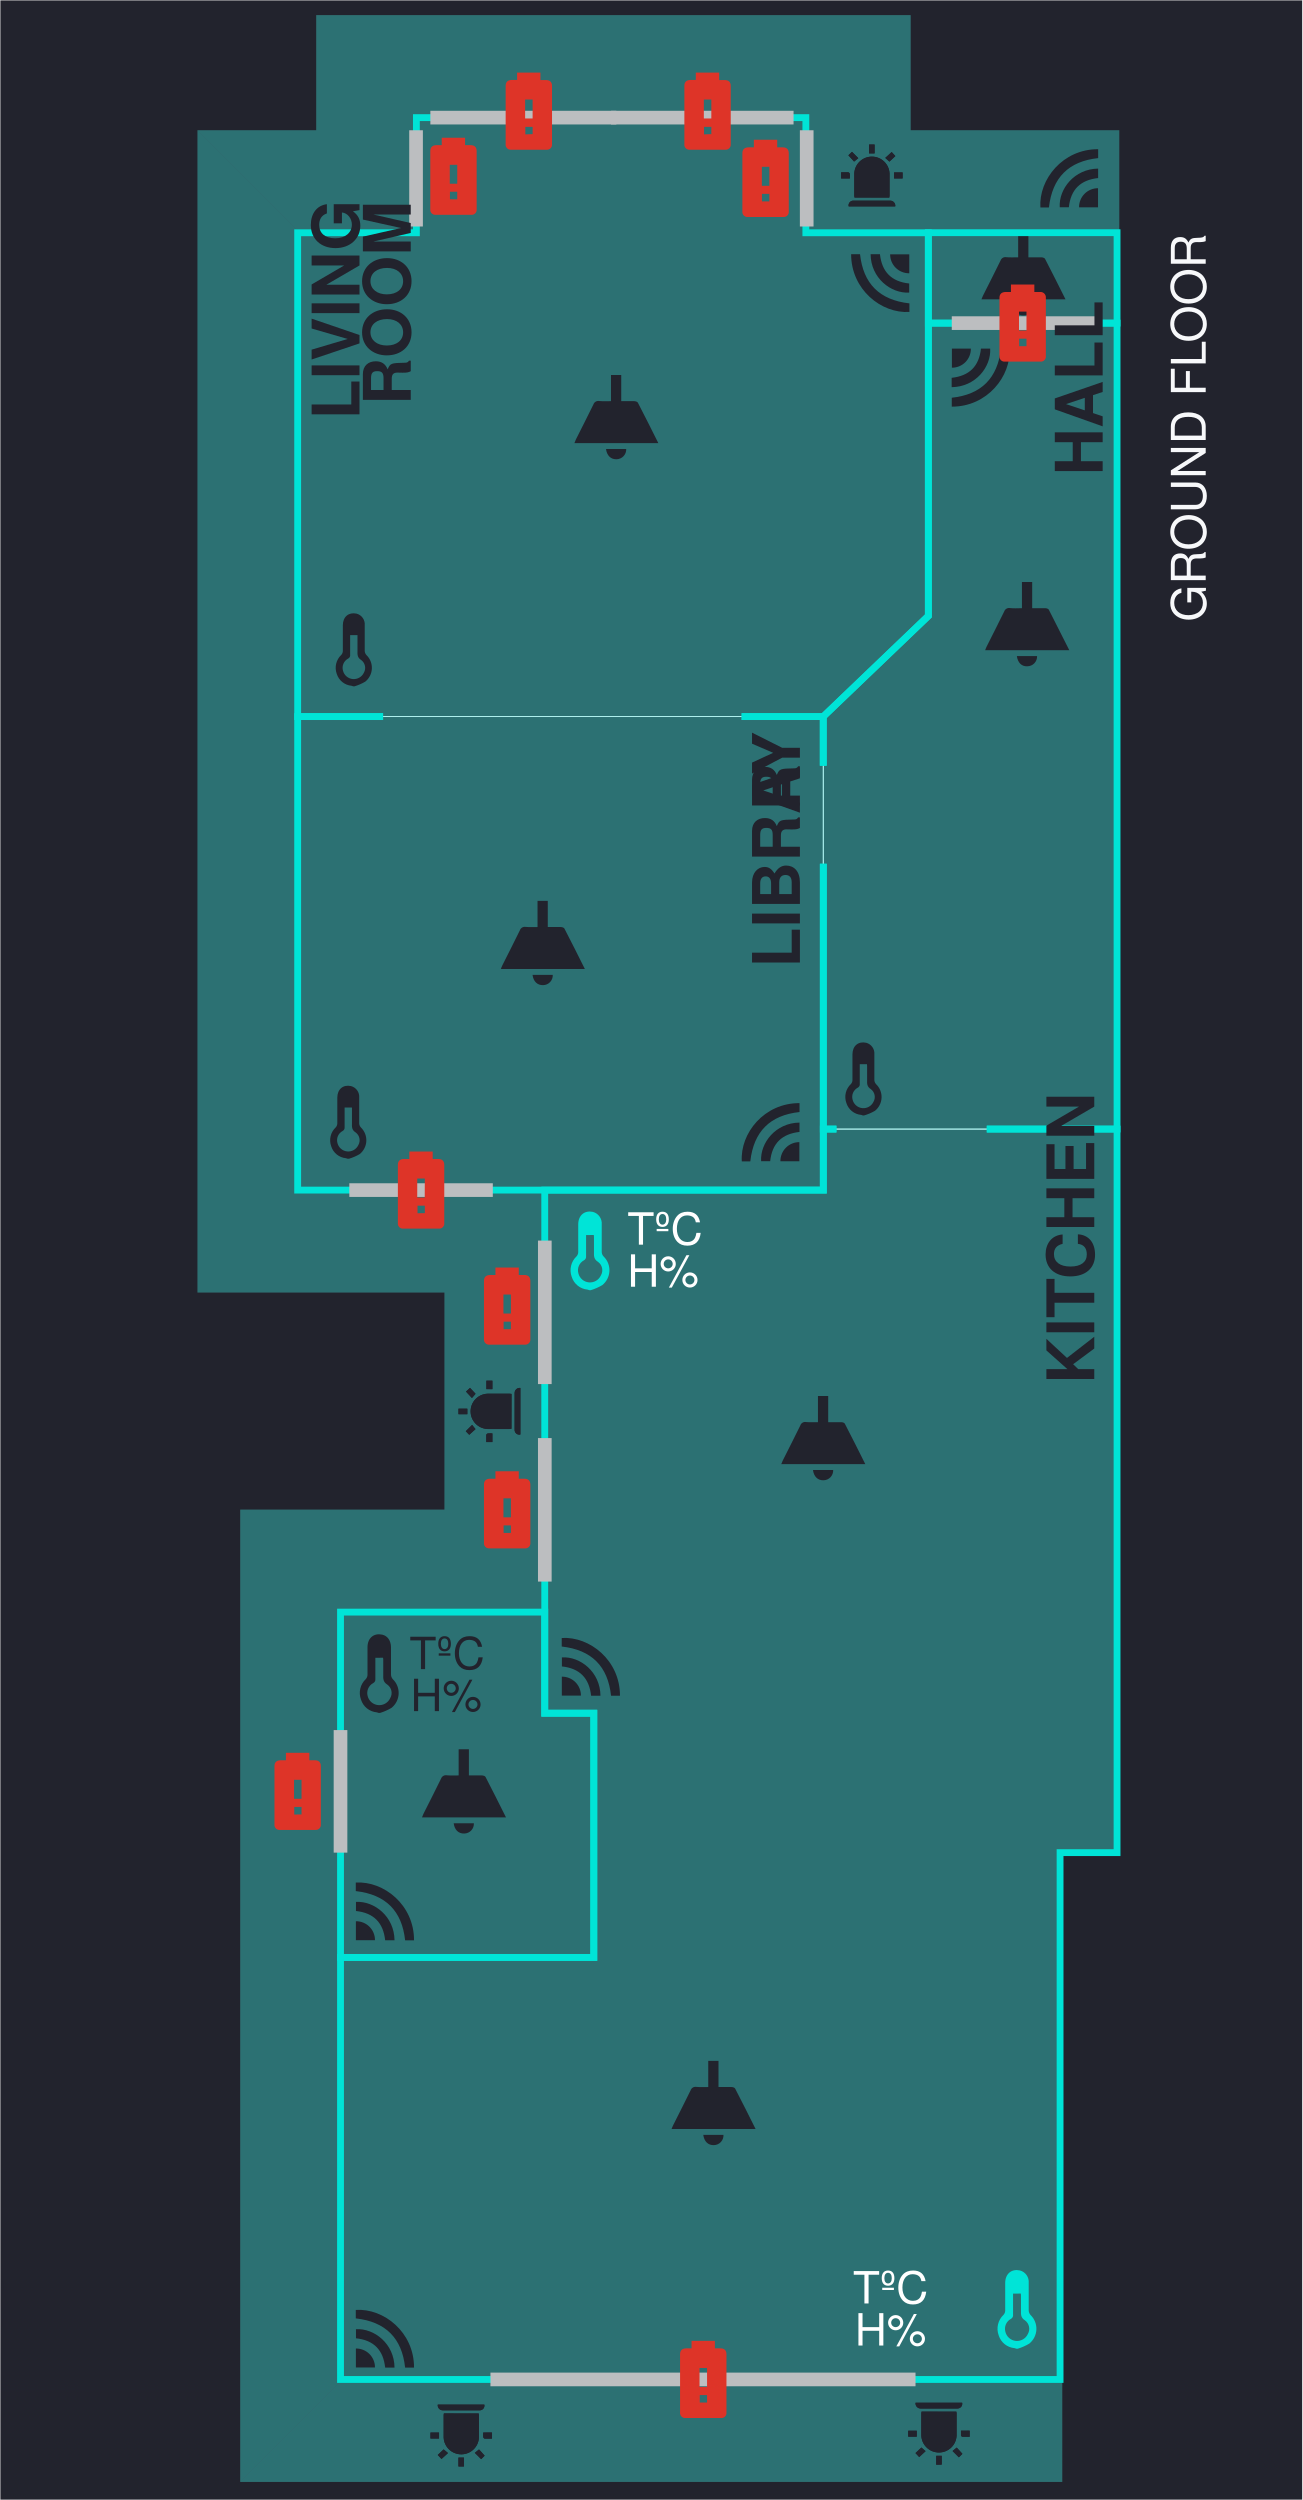
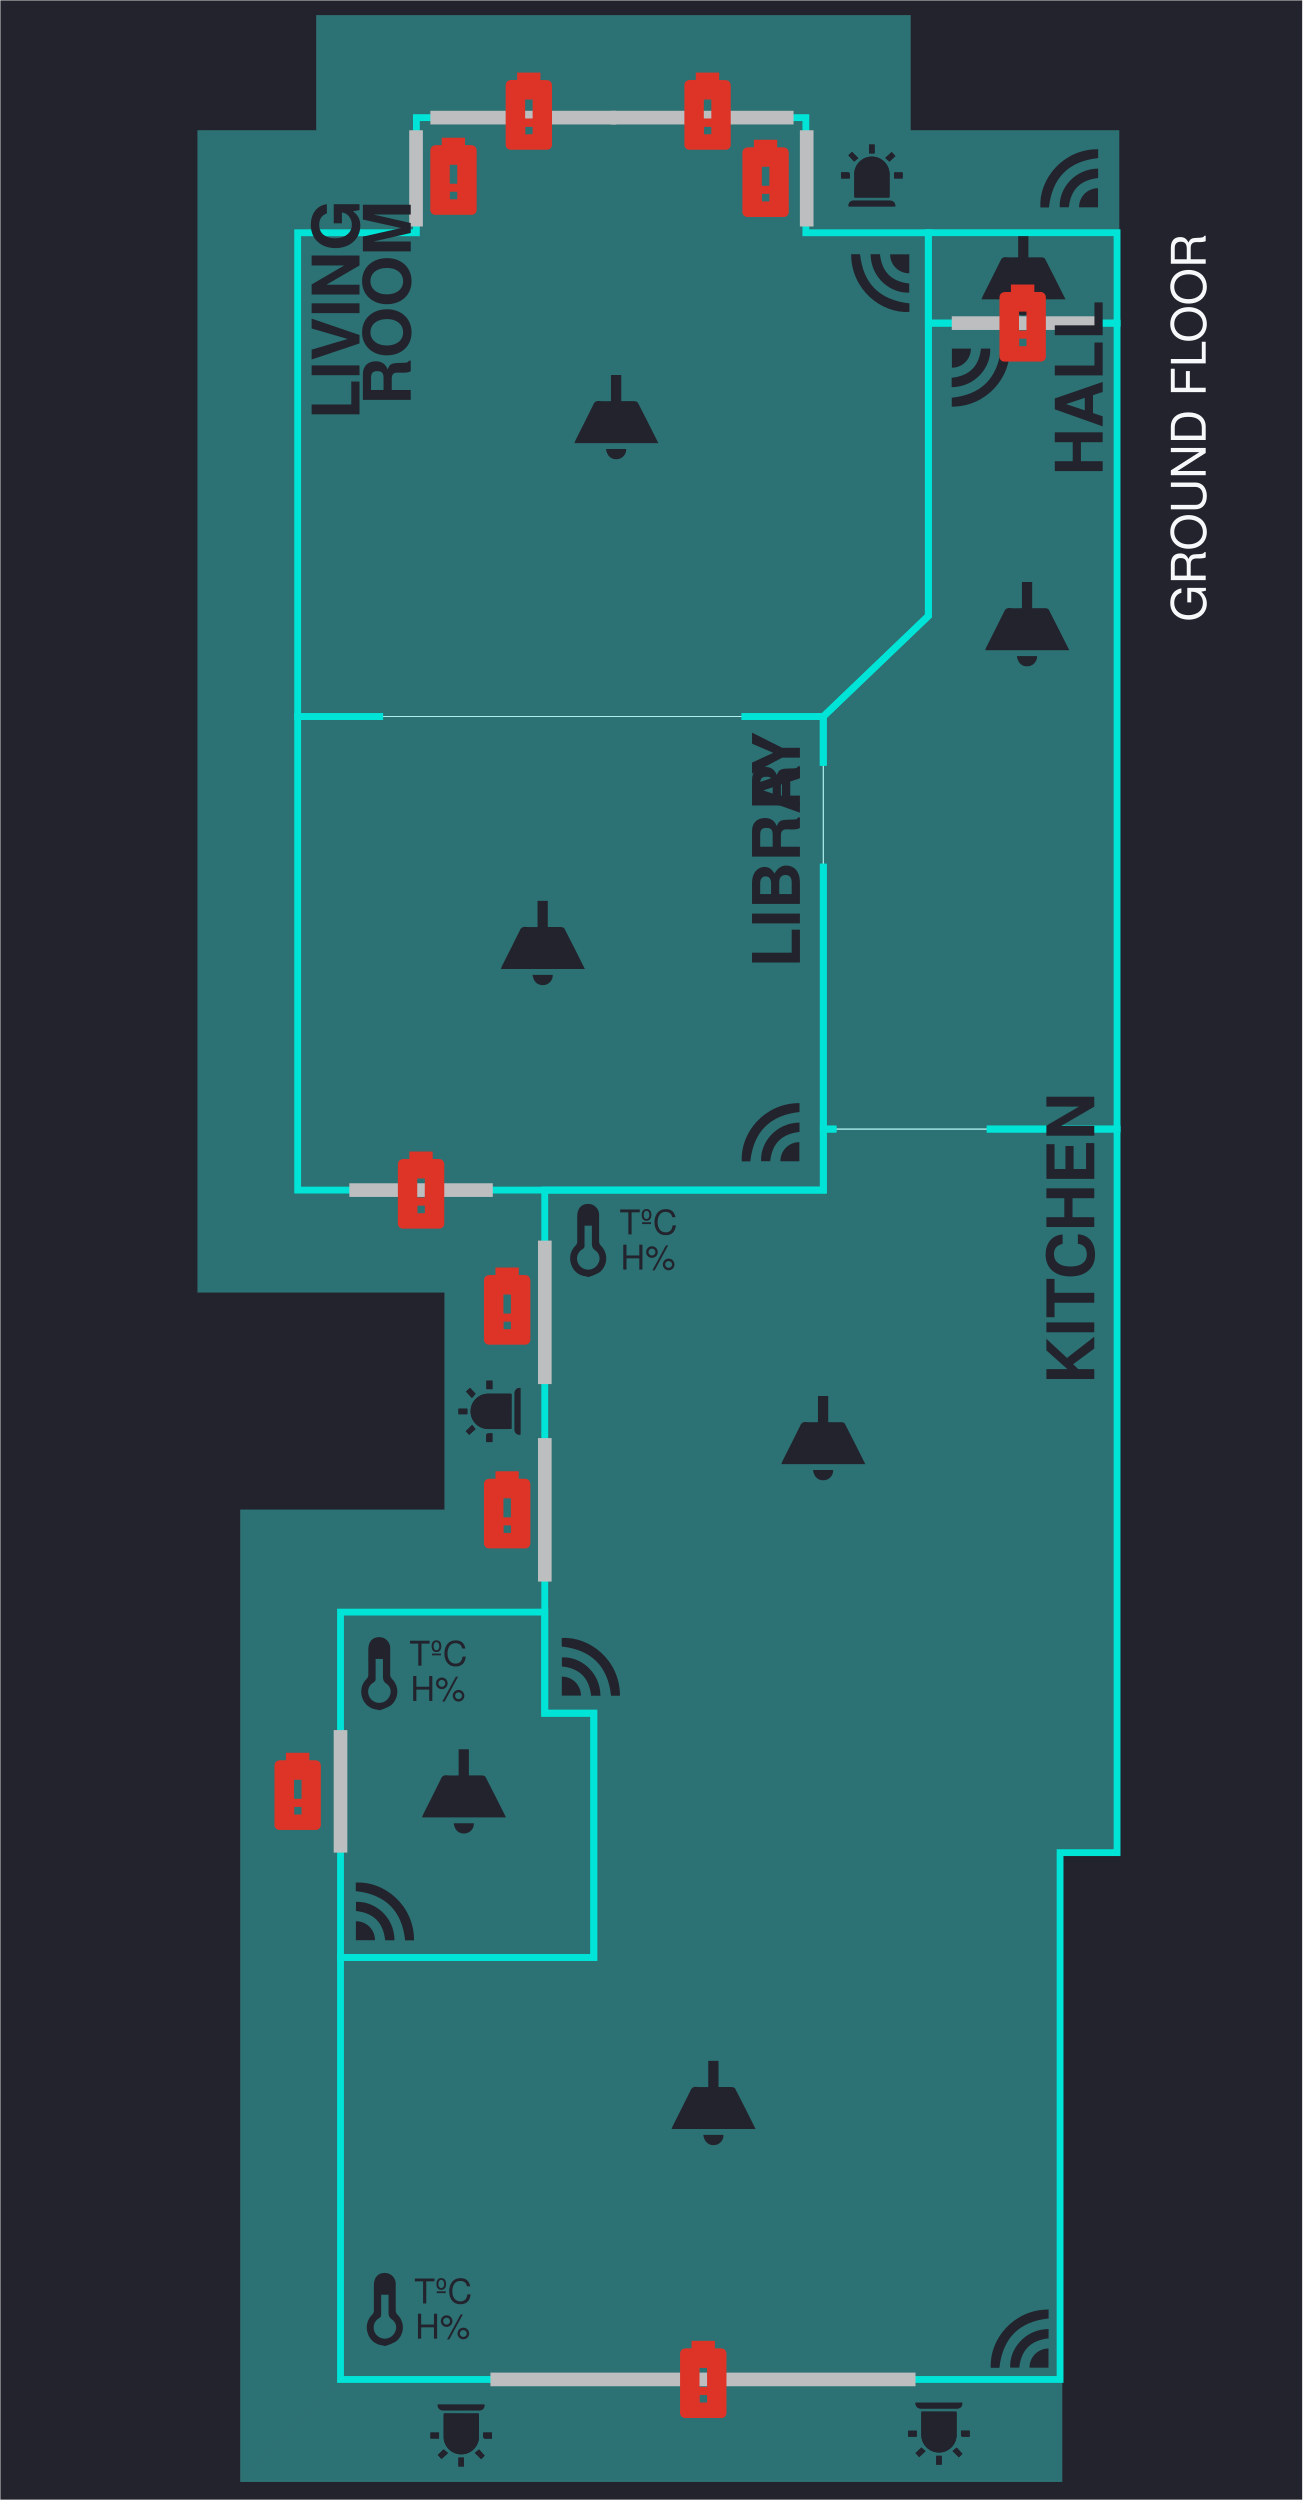
<svg xmlns="http://www.w3.org/2000/svg" viewBox="0 0 381.25 731.77">
  <defs>
-     <style>.cls-1,.cls-11,.cls-8{fill:#22232d;}.cls-10,.cls-2,.cls-3,.cls-9{fill:none;stroke-miterlimit:10;}.cls-2{stroke:#22232d;opacity:0.06;}.cls-2,.cls-3{stroke-width:0.25px;}.cls-3{stroke:#f7f8fa;}.cls-13,.cls-4{fill:#f7f8fa;}.cls-4{opacity:0.14;}.cls-5,.cls-6{fill:#00e4d7;}.cls-5{opacity:0.3;}.cls-7,.cls-8{font-size:13px;}.cls-7{fill:#fff;}.cls-13,.cls-7,.cls-8{font-family:Helvetica;}.cls-9{stroke:#00e4d7;stroke-width:2px;}.cls-10{stroke:#bcbec0;stroke-width:4px;}.cls-11{font-size:19.24px;font-family:HelveticaNeue-CondensedBold, Helvetica Neue;font-weight:700;}.cls-12{letter-spacing:-0.02em;}.cls-13{font-size:14px;}.cls-14{fill:#de3428;}</style>
+     <style>.cls-1,.cls-6,.cls-9{fill:#22232d;}.cls-2,.cls-3,.cls-7,.cls-8{fill:none;stroke-miterlimit:10;}.cls-2{stroke:#22232d;opacity:0.06;}.cls-2,.cls-3{stroke-width:0.25px;}.cls-3{stroke:#f7f8fa;}.cls-11,.cls-4{fill:#f7f8fa;}.cls-4{opacity:0.14;}.cls-5{fill:#00e4d7;opacity:0.3;}.cls-6{font-size:10px;}.cls-11,.cls-6{font-family:Helvetica;}.cls-7{stroke:#00e4d7;stroke-width:2px;}.cls-8{stroke:#bcbec0;stroke-width:4px;}.cls-9{font-size:19.24px;font-family:HelveticaNeue-CondensedBold, Helvetica Neue;font-weight:700;}.cls-10{letter-spacing:-0.02em;}.cls-11{font-size:14px;}.cls-12{fill:#de3428;}</style>
  </defs>
  <g id="Background">
    <rect class="cls-1" x="0.13" y="0.13" width="381" height="731.52" />
    <rect class="cls-2" x="0.13" y="0.13" width="381" height="731.52" />
  </g>
  <g id="house-outline">
    <path id="house_border" class="cls-3" d="M99.54,696.36V471.75h59.78V348.22H87V68h34.75V34.3h114V68h91.06V542.15H310.16V696.36Z" transform="translate(0.13 0.13)" />
    <path id="house_fill" class="cls-4" d="M99.54,696.36V471.75h59.78V348.22H87V68h34.75V34.3h114V68h91.06V542.15H310.16V696.36Z" transform="translate(0.13 0.13)" />
    <polygon id="outdoor_border" class="cls-4" points="266.56 38.12 266.56 4.42 92.56 4.42 92.56 38.12 57.8 38.12 57.8 378.34 130.09 378.34 130.09 441.88 70.31 441.88 70.31 726.48 310.93 726.48 310.93 696.48 100.31 696.48 100.31 471.88 160.09 471.88 160.09 348.34 87.8 348.34 87.8 68.12 122.56 68.12 122.56 34.42 236.56 34.42 236.56 68.12 327.62 68.12 327.62 68.12 327.62 38.12 266.56 38.12" />
    <path id="library_border" class="cls-3" d="M87,209.62H240.86v138.6H87Z" transform="translate(0.13 0.13)" />
    <path id="hallway_border" class="cls-3" d="M326.84,330.36h-86V209.62l30.76-29.46V94.45h55.22Z" transform="translate(0.13 0.13)" />
    <path id="kitchen_border" class="cls-3" d="M159.32,501.34V348.22h81.54V330.36h86V542.15H310.16V696.36H99.54V572.82h74.14V501.34Z" transform="translate(0.13 0.13)" />
    <path id="downstairs_bathroom_border" class="cls-3" d="M99.54,471.75h59.78v29.59h14.36v71.48H99.54Z" transform="translate(0.13 0.13)" />
    <path id="living_room_border" class="cls-3" d="M217,209.62H87V68h34.75V34.3h114V68h35.84V180.16l-30.76,29.46H217" transform="translate(0.13 0.13)" />
    <rect id="front_door_border" class="cls-3" x="271.74" y="68.12" width="55.22" height="26.46" />
  </g>
  <g id="motion_fill">
    <path id="binary_sensor.living_room_motion_fill" class="cls-5" d="M217,209.62H87V68h34.75V34.3h114V68h35.84V180.16l-30.76,29.46H217" transform="translate(0.13 0.13)" />
    <path id="binary_sensor.library_motion_fill" class="cls-5" d="M87,209.62H240.86v138.6H87Z" transform="translate(0.13 0.13)" />
    <path id="binary_sensor.hallway_motion_fill" class="cls-5" d="M326.84,330.36h-86V209.62l30.76-29.46V94.45h55.22Z" transform="translate(0.13 0.13)" />
    <rect id="binary_sensor.front_door_motion_fill" class="cls-5" x="271.74" y="68.12" width="55.22" height="26.46" />
    <path id="binary_sensor.kitchen_motion_fill" class="cls-5" d="M159.32,501.34V348.22h81.54V330.36h86V542.15H310.16V696.36H99.54V572.82h74.14V501.34Z" transform="translate(0.13 0.13)" />
    <path id="binary_sensor.downstairs_bathroom_motion_fill" class="cls-5" d="M99.54,471.75h59.78v29.59h14.36v71.48H99.54Z" transform="translate(0.13 0.13)" />
    <polyline id="binary_sensor.outdoor_back_motion_fill" class="cls-5" points="70.31 726.48 310.93 726.48 310.93 696.48 100.31 696.48 70.31 726.48" />
    <polyline id="binary_sensor.outdoor_side_motion_fill" class="cls-5" points="57.8 38.12 57.8 38.12 57.8 38.12 57.8 38.12 57.8 378.34 130.09 378.34 130.09 441.88 70.31 441.88 70.31 726.48 70.31 726.48 100.31 696.48 100.31 696.48 100.31 471.88 160.09 471.88 160.09 348.34 87.8 348.34 87.8 68.12 57.8 38.12" />
    <polyline id="binary_sensor.outdoor_front_motion_fill" class="cls-5" points="87.8 68.12 122.56 68.12 122.56 34.42 236.56 34.42 236.56 68.12 327.62 68.12 327.62 68.12 327.62 38.12 266.56 38.12 266.56 4.42 92.56 4.42 92.56 38.12 57.8 38.12 87.8 68.12" />
  </g>
  <g id="icons">
    <g id="sensor.outdoor_back_light">
      <path class="cls-1" d="M269.61,705.76a4.51,4.51,0,0,0-.07.53c0,2.17,0,4.35,0,6.52a5.17,5.17,0,0,0,10.33,0c0-2.18,0-4.35,0-6.53a3,3,0,0,0-.07-.49Zm-1.75-2.59a1.49,1.49,0,0,0,1.49,1.69c2,0,4.1,0,6.15,0,1.53,0,3.06,0,4.59,0a1.39,1.39,0,0,0,1.41-1.69Zm13.29,8.18a12,12,0,0,0,0,1.36c0,.16.25.42.4.42.7,0,1.41,0,2.14,0v-1.8Zm-12.94,1.76v-1.75h-2.5v1.75Zm13.37,5-1.67-1.82-1.23,1,1.85,1.85Zm-12-1.85-1.73,1.62,1.09,1.17,1.87-1.73Zm5.95,5V718.7H273.9v2.61Z" transform="translate(0.13 0.13)" />
      <path class="cls-1" d="M269.61,705.76h10.2a3,3,0,0,1,.07.49c0,2.18,0,4.35,0,6.53a5.17,5.17,0,0,1-10.33,0c0-2.17,0-4.35,0-6.52A4.51,4.51,0,0,1,269.61,705.76Z" transform="translate(0.13 0.13)" />
      <path class="cls-1" d="M267.86,703.17H281.5a1.39,1.39,0,0,1-1.41,1.69c-1.53,0-3.06,0-4.59,0-2.05,0-4.1,0-6.15,0A1.49,1.49,0,0,1,267.86,703.17Z" transform="translate(0.13 0.13)" />
      <path class="cls-1" d="M281.15,711.35h2.56v1.8c-.73,0-1.44,0-2.14,0-.15,0-.37-.26-.4-.42A12,12,0,0,1,281.15,711.35Z" transform="translate(0.13 0.13)" />
      <path class="cls-1" d="M268.21,713.11h-2.5v-1.75h2.5Z" transform="translate(0.13 0.13)" />
      <path class="cls-1" d="M281.58,718.15l-1.05,1-1.85-1.85,1.23-1Z" transform="translate(0.13 0.13)" />
      <path class="cls-1" d="M269.56,716.3l1.23,1.06-1.87,1.73-1.09-1.17Z" transform="translate(0.13 0.13)" />
      <path class="cls-1" d="M275.51,721.31H273.9V718.7h1.61Z" transform="translate(0.13 0.13)" />
      <g id="zefc6x">
        <path class="cls-1" d="M129.79,706.29a3.21,3.21,0,0,0-.07.53c0,2.18,0,4.35,0,6.53a5.17,5.17,0,0,0,10.33,0c0-2.17,0-4.35,0-6.52a3.16,3.16,0,0,0-.07-.5ZM128,703.71a1.49,1.49,0,0,0,1.48,1.69c2.06,0,4.11,0,6.16,0,1.53,0,3.06,0,4.58,0a1.39,1.39,0,0,0,1.42-1.68Zm13.29,8.18a9.92,9.92,0,0,0,0,1.35.6.6,0,0,0,.4.43c.7,0,1.41,0,2.14,0v-1.8Zm-12.94,1.76V711.9h-2.5v1.75Zm13.36,5-1.67-1.81-1.22,1,1.85,1.84Zm-12-1.84L128,718.46l1.08,1.17L131,717.9Zm5.95,5v-2.61h-1.62v2.61Z" transform="translate(0.13 0.13)" />
        <path class="cls-1" d="M129.79,706.29H140a3.16,3.16,0,0,1,.07.5c0,2.17,0,4.35,0,6.52a5.17,5.17,0,0,1-10.33,0c0-2.18,0-4.35,0-6.53A3.21,3.21,0,0,1,129.79,706.29Z" transform="translate(0.13 0.13)" />
        <path class="cls-1" d="M128,703.71h13.64a1.39,1.39,0,0,1-1.42,1.68c-1.52,0-3,0-4.58,0-2.05,0-4.1,0-6.16,0A1.49,1.49,0,0,1,128,703.71Z" transform="translate(0.13 0.13)" />
        <path class="cls-1" d="M141.33,711.89h2.56v1.8c-.73,0-1.44,0-2.14,0a.6.6,0,0,1-.4-.43A9.92,9.92,0,0,1,141.33,711.89Z" transform="translate(0.13 0.13)" />
        <path class="cls-1" d="M128.39,713.65h-2.5V711.9h2.5Z" transform="translate(0.13 0.13)" />
        <path class="cls-1" d="M141.75,718.68l-1,1-1.85-1.84,1.22-1Z" transform="translate(0.13 0.13)" />
        <path class="cls-1" d="M129.74,716.84,131,717.9l-1.88,1.73L128,718.46Z" transform="translate(0.13 0.13)" />
        <path class="cls-1" d="M135.69,721.85h-1.62v-2.61h1.62Z" transform="translate(0.13 0.13)" />
      </g>
    </g>
    <g id="sensor.outdoor_front_light">
      <path class="cls-1" d="M260.17,57.7a4.51,4.51,0,0,0,.07-.53c0-2.18,0-4.35,0-6.53a5.17,5.17,0,0,0-10.33,0c0,2.17,0,4.35,0,6.52a5,5,0,0,0,.07.5Zm1.75,2.59a1.49,1.49,0,0,0-1.49-1.69c-2.05,0-4.11,0-6.16,0-1.53,0-3.06,0-4.58,0a1.38,1.38,0,0,0-1.41,1.69Zm-13.3-8.19a9.92,9.92,0,0,0,0-1.35.63.63,0,0,0-.39-.43c-.71,0-1.42,0-2.14,0v1.8Zm12.95-1.76V52.1h2.5V50.34Zm-13.37-5,1.67,1.82,1.23-1-1.85-1.85Zm12,1.85,1.73-1.62-1.08-1.18L259,46.09Zm-5.95-5v2.6h1.62v-2.6Z" transform="translate(0.13 0.13)" />
      <path class="cls-1" d="M260.17,57.7H250a5,5,0,0,1-.07-.5c0-2.17,0-4.35,0-6.52a5.17,5.17,0,0,1,10.33,0c0,2.18,0,4.35,0,6.53A4.51,4.51,0,0,1,260.17,57.7Z" transform="translate(0.13 0.13)" />
      <path class="cls-1" d="M261.92,60.29H248.28a1.38,1.38,0,0,1,1.41-1.69c1.52,0,3.05,0,4.58,0,2,0,4.11,0,6.16,0A1.49,1.49,0,0,1,261.92,60.29Z" transform="translate(0.13 0.13)" />
      <path class="cls-1" d="M248.62,52.1h-2.55V50.3c.72,0,1.43,0,2.14,0a.63.63,0,0,1,.39.43A9.92,9.92,0,0,1,248.62,52.1Z" transform="translate(0.13 0.13)" />
      <path class="cls-1" d="M261.57,50.34h2.5V52.1h-2.5Z" transform="translate(0.13 0.13)" />
      <path class="cls-1" d="M248.2,45.31l1.05-1,1.85,1.85-1.23,1Z" transform="translate(0.13 0.13)" />
      <path class="cls-1" d="M260.21,47.16,259,46.09l1.88-1.73,1.08,1.18Z" transform="translate(0.13 0.13)" />
      <path class="cls-1" d="M254.26,42.15h1.62v2.6h-1.62Z" transform="translate(0.13 0.13)" />
    </g>
    <g id="sensor.outdoor_side_light">
      <path class="cls-1" d="M149.6,407.88a4.51,4.51,0,0,0-.53-.07c-2.18,0-4.35,0-6.53,0a5.17,5.17,0,0,0,0,10.33c2.17,0,4.35,0,6.52,0a5,5,0,0,0,.5-.07Zm2.59-1.75a1.49,1.49,0,0,0-1.69,1.49c0,2.05,0,4.11,0,6.16,0,1.53,0,3.06,0,4.58a1.38,1.38,0,0,0,1.69,1.41ZM144,419.43a10,10,0,0,0-1.36,0,.63.63,0,0,0-.43.39c0,.71,0,1.42,0,2.14H144Zm-1.77-12.95H144V404h-1.76Zm-5,13.37,1.82-1.67-1-1.23-1.85,1.85Zm1.85-12-1.62-1.73-1.18,1.08,1.74,1.88Zm-5,6h2.6v-1.62h-2.6Z" transform="translate(0.13 0.13)" />
      <path class="cls-1" d="M149.6,407.88v10.21a5,5,0,0,1-.5.07c-2.17,0-4.35,0-6.52,0a5.17,5.17,0,0,1,0-10.33c2.18,0,4.35,0,6.53,0A4.51,4.51,0,0,1,149.6,407.88Z" transform="translate(0.13 0.13)" />
      <path class="cls-1" d="M152.19,406.13v13.64a1.38,1.38,0,0,1-1.69-1.41c0-1.52,0-3.05,0-4.58,0-2,0-4.11,0-6.16A1.49,1.49,0,0,1,152.19,406.13Z" transform="translate(0.13 0.13)" />
      <path class="cls-1" d="M144,419.43V422H142.2c0-.72,0-1.43,0-2.14a.63.63,0,0,1,.43-.39A10,10,0,0,1,144,419.43Z" transform="translate(0.13 0.13)" />
      <path class="cls-1" d="M142.24,406.48V404H144v2.5Z" transform="translate(0.13 0.13)" />
      <path class="cls-1" d="M137.21,419.85l-1-1.05,1.85-1.85,1,1.23Z" transform="translate(0.13 0.13)" />
      <path class="cls-1" d="M139.06,407.84,138,409.07l-1.74-1.88,1.18-1.08Z" transform="translate(0.13 0.13)" />
      <path class="cls-1" d="M134.05,413.79v-1.62h2.6v1.62Z" transform="translate(0.13 0.13)" />
    </g>
    <path id="sensor.living_room_motion" class="cls-1" d="M249,74.27h2.61c.93,8.62,5.69,13.42,14.45,14.4v2.51C257.86,91.69,249,84.65,249,74.27Zm17,11.25V82.85c-5.22-.55-8-3.43-8.56-8.57h-2.74C254.77,81.26,260.64,85.82,266,85.52Zm-5.58-11.21a5.52,5.52,0,0,0,5.6,5.55V74.31Z" transform="translate(0.13 0.13)" />
    <path id="sensor.library_motion" class="cls-1" d="M233.9,322.76v2.61c-8.63.93-13.43,5.68-14.41,14.45H217C216.47,331.62,223.52,322.72,233.9,322.76Zm-11.25,17h2.66c.55-5.22,3.44-8,8.58-8.56v-2.74C226.9,328.54,222.35,334.41,222.65,339.74Zm11.2-5.58a5.53,5.53,0,0,0-5.55,5.6h5.55Z" transform="translate(0.13 0.13)" />
    <path id="sensor.hall_motion" class="cls-1" d="M278.46,118.9v-2.61c8.62-.92,13.42-5.68,14.41-14.44h2.5C295.88,110,288.84,118.94,278.46,118.9Zm11.25-17H287c-.55,5.23-3.43,8-8.57,8.56v2.74C285.45,113.13,290,107.26,289.71,101.92ZM278.5,107.5a5.51,5.51,0,0,0,5.55-5.59H278.5Z" transform="translate(0.13 0.13)" />
    <path id="sensor.kitchen_motion" class="cls-1" d="M181.34,496.23h-2.61c-.92-8.62-5.68-13.42-14.44-14.41v-2.5C172.48,478.81,181.38,485.85,181.34,496.23Zm-17-11.25v2.67c5.22.55,8,3.43,8.55,8.57h2.74C175.57,489.24,169.7,484.68,164.37,485Zm5.57,11.21a5.51,5.51,0,0,0-5.59-5.55v5.55Z" transform="translate(0.13 0.13)" />
-     <path id="sensor.kitchen_motion_2" class="cls-1" d="M121.06,692.89h-2.61c-.92-8.62-5.68-13.42-14.44-14.41V676C112.2,675.47,121.1,682.51,121.06,692.89Zm-17-11.25v2.67c5.22.54,8,3.43,8.55,8.57h2.74C115.29,685.9,109.42,681.34,104.09,681.64Zm5.57,11.21a5.51,5.51,0,0,0-5.59-5.55v5.55Z" transform="translate(0.13 0.13)" />
+     <path id="sensor.kitchen_motion_2" class="cls-1" d="M306.81,675.89v2.61c-8.62.93-13.42,5.69-14.41,14.45h-2.51C289.39,684.76,296.43,675.85,306.81,675.89Zm-11.25,17h2.66c.55-5.22,3.44-8,8.58-8.56v-2.74C299.81,681.67,295.26,687.54,295.56,692.87Zm11.21-5.58a5.52,5.52,0,0,0-5.55,5.6h5.55Z" transform="translate(0.13 0.13)" />
    <path id="sensor.downstairs_bathroom_motion" class="cls-1" d="M121.06,567.82h-2.61c-.92-8.62-5.68-13.42-14.44-14.41v-2.5C112.2,550.4,121.1,557.44,121.06,567.82Zm-17-11.25v2.67c5.22.55,8,3.43,8.55,8.57h2.74C115.29,560.83,109.42,556.27,104.09,556.57Zm5.57,11.21a5.51,5.51,0,0,0-5.59-5.55v5.55Z" transform="translate(0.13 0.13)" />
    <g id="sensor.living_room_ceiling">
      <path class="cls-1" d="M178.71,117.29v-7.66h3v7.66c1.33,0,2.56,0,3.79,0,.37,0,.93.17,1.07.43,2,3.89,4,7.81,6,11.86H168a11.17,11.17,0,0,1,.43-1.06c1.71-3.42,3.46-6.82,5.14-10.27a1.51,1.51,0,0,1,1.68-1C176.33,117.35,177.45,117.29,178.71,117.29Z" transform="translate(0.13 0.13)" />
      <path class="cls-1" d="M177.25,131.3h5.92a2.88,2.88,0,0,1-2.83,3C178.67,134.35,177.51,133.24,177.25,131.3Z" transform="translate(0.13 0.13)" />
    </g>
    <g id="sensor.library_light">
      <path class="cls-1" d="M157.21,271.22v-7.66h3v7.66c1.33,0,2.56,0,3.79,0,.37,0,.93.16,1.07.43,2,3.89,4,7.81,6,11.86h-24.6c.15-.37.26-.73.43-1.06,1.72-3.42,3.46-6.83,5.14-10.27a1.51,1.51,0,0,1,1.68-1C154.83,271.28,156,271.22,157.21,271.22Z" transform="translate(0.13 0.13)" />
      <path class="cls-1" d="M155.75,285.23h5.92a2.87,2.87,0,0,1-2.83,3C157.17,288.28,156,287.17,155.75,285.23Z" transform="translate(0.13 0.13)" />
    </g>
    <g id="sensor.hallway_light">
      <path class="cls-1" d="M299,177.89v-7.66h3v7.66c1.33,0,2.56,0,3.79,0,.37,0,.93.16,1.07.43,2,3.89,3.95,7.81,6,11.86H288.23c.15-.37.27-.73.44-1.06,1.71-3.42,3.46-6.83,5.14-10.27a1.51,1.51,0,0,1,1.68-1C296.59,178,297.71,177.89,299,177.89Z" transform="translate(0.13 0.13)" />
      <path class="cls-1" d="M297.51,191.9h5.92a2.87,2.87,0,0,1-2.83,3C298.93,195,297.77,193.84,297.51,191.9Z" transform="translate(0.13 0.13)" />
    </g>
    <g id="sensor.downstairs_bathroom_light">
      <path class="cls-1" d="M239.29,416.15v-7.66h3v7.66c1.33,0,2.57,0,3.8,0,.37,0,.93.16,1.06.43,2,3.89,4,7.81,6,11.85H228.55c.15-.36.27-.72.44-1.05,1.71-3.42,3.46-6.83,5.14-10.27a1.48,1.48,0,0,1,1.67-1C236.91,416.21,238,416.15,239.29,416.15Z" transform="translate(0.13 0.13)" />
      <path class="cls-1" d="M237.83,430.16h5.92a2.87,2.87,0,0,1-2.84,3C239.25,433.21,238.09,432.09,237.83,430.16Z" transform="translate(0.13 0.13)" />
    </g>
    <g id="sensor.kitchen_light_2">
      <path class="cls-1" d="M207.18,610.76V603.1h3v7.66c1.34,0,2.57,0,3.8,0,.37,0,.93.16,1.06.43,2,3.89,4,7.81,6,11.86H196.44c.15-.37.27-.73.44-1.06,1.71-3.42,3.46-6.83,5.14-10.27a1.5,1.5,0,0,1,1.67-1C204.8,610.82,205.92,610.76,207.18,610.76Z" transform="translate(0.13 0.13)" />
      <path class="cls-1" d="M205.72,624.77h5.92a2.87,2.87,0,0,1-2.83,3C207.14,627.82,206,626.71,205.72,624.77Z" transform="translate(0.13 0.13)" />
    </g>
    <g id="sensor.downstairs_bathroom_light-2" data-name="sensor.downstairs_bathroom_light">
      <path class="cls-1" d="M134.12,519.55v-7.66h3v7.66c1.33,0,2.56,0,3.79,0,.37,0,.93.16,1.07.43,2,3.89,4,7.81,6,11.86H123.39c.15-.37.27-.73.43-1.06,1.72-3.42,3.47-6.83,5.14-10.27a1.51,1.51,0,0,1,1.68-1C131.74,519.61,132.86,519.55,134.12,519.55Z" transform="translate(0.13 0.13)" />
      <path class="cls-1" d="M132.67,533.56h5.91a2.86,2.86,0,0,1-2.83,3C134.08,536.61,132.92,535.5,132.67,533.56Z" transform="translate(0.13 0.13)" />
    </g>
    <g id="sensor.hallway_light-2" data-name="sensor.hallway_light">
      <path class="cls-1" d="M297.89,75.19V67.53h3v7.66c1.33,0,2.57,0,3.8,0,.37,0,.93.17,1.06.43,2,3.89,4,7.81,6,11.86H287.15c.15-.37.27-.72.44-1.06,1.71-3.42,3.46-6.82,5.14-10.27a1.5,1.5,0,0,1,1.67-1C295.51,75.25,296.63,75.19,297.89,75.19Z" transform="translate(0.13 0.13)" />
      <path class="cls-1" d="M296.43,89.2h5.92a2.88,2.88,0,0,1-2.84,3C297.85,92.25,296.69,91.14,296.43,89.2Z" transform="translate(0.13 0.13)" />
    </g>
    <path id="sensor.library_motion-2" data-name="sensor.library_motion" class="cls-1" d="M321.31,43.54v2.61c-8.62.92-13.42,5.68-14.41,14.44h-2.5C303.89,52.4,310.93,43.5,321.31,43.54Zm-11.25,17h2.67c.55-5.22,3.43-8,8.57-8.55V49.22C314.32,49.31,309.76,55.18,310.06,60.51Zm11.21-5.58a5.53,5.53,0,0,0-5.55,5.6h5.55Z" transform="translate(0.13 0.13)" />
  </g>
  <g id="temp">
-     <path id="sensor.living_room_therm" class="cls-1" d="M103.62,200.77h-.36a3,3,0,0,0-.5-.17,5,5,0,0,1-4.32-3.48,5.18,5.18,0,0,1,1.33-5.56,1.77,1.77,0,0,0,.45-1.06c0-2.53,0-5.06,0-7.59s1.73-3.91,4-3.43a3.23,3.23,0,0,1,2.41,3.43c0,2.5,0,5,0,7.5a1.89,1.89,0,0,0,.51,1.21,5.19,5.19,0,0,1-.36,7.78A14.84,14.84,0,0,1,103.62,200.77Zm-1.26-15c0,2,0,3.86,0,5.74a1.07,1.07,0,0,1-.6,1.14,3.06,3.06,0,0,0-1.5,3.51,3.26,3.26,0,0,0,6.12.61,2.84,2.84,0,0,0-.78-3.7c-1.17-.72-1.11-1.63-1.09-2.69,0-1.28,0-2.57,0-3.85,0-.25,0-.51,0-.76Z" transform="translate(0.13 0.13)" />
-     <path id="sensor.library_therm" class="cls-1" d="M102,339.05h-.36a2.91,2.91,0,0,0-.5-.16,5,5,0,0,1-4.32-3.48,5.18,5.18,0,0,1,1.33-5.56,1.8,1.8,0,0,0,.45-1.07c0-2.53,0-5.06,0-7.59s1.73-3.91,4-3.42a3.23,3.23,0,0,1,2.41,3.42c0,2.5,0,5,0,7.5a1.89,1.89,0,0,0,.51,1.21,5.19,5.19,0,0,1-.36,7.78A13.91,13.91,0,0,1,102,339.05Zm-1.26-15c0,2,0,3.86,0,5.74a1.1,1.1,0,0,1-.6,1.14,3.05,3.05,0,0,0-1.5,3.5,3.26,3.26,0,0,0,6.12.61,2.83,2.83,0,0,0-.78-3.69c-1.18-.73-1.11-1.64-1.09-2.7,0-1.28,0-2.56,0-3.84,0-.26,0-.51,0-.76Z" transform="translate(0.13 0.13)" />
-     <path id="sensor.day_room_therm" class="cls-6" d="M297.76,687.36h-.38a2.81,2.81,0,0,0-.54-.17,5.35,5.35,0,0,1-4.65-3.75,5.6,5.6,0,0,1,1.42-6,1.86,1.86,0,0,0,.49-1.15c0-2.72,0-5.44,0-8.16s1.86-4.21,4.29-3.69a3.48,3.48,0,0,1,2.59,3.69c0,2.69,0,5.38,0,8.07a2.12,2.12,0,0,0,.55,1.3,5.58,5.58,0,0,1-.39,8.37A15.18,15.18,0,0,1,297.76,687.36Zm-1.36-16.13c0,2.13,0,4.15,0,6.17a1.18,1.18,0,0,1-.64,1.23,3.3,3.3,0,0,0-1.61,3.77,3.5,3.5,0,0,0,6.58.66,3.06,3.06,0,0,0-.84-4c-1.26-.78-1.19-1.76-1.17-2.9,0-1.37,0-2.75,0-4.13,0-.28,0-.55-.05-.82Z" transform="translate(0.13 0.13)" />
-     <text id="sensor.day_room_temperature" class="cls-7" transform="translate(249.63 674.24)">TºC</text>
-     <text id="sensor.day_room_humidity" class="cls-7" transform="translate(250.19 686.55)">H%</text>
-     <text id="sensor.downstairs_bathroom_temperature" class="cls-8" transform="translate(119.82 488.56)">TºC</text>
-     <text id="sensor.downstairs_bathroom_humidity" class="cls-8" transform="translate(120.11 500.87)">H%</text>
-     <path id="sensor.downstairs_bathroom_therm" class="cls-1" d="M111.1,501.26h-.39a2.72,2.72,0,0,0-.53-.17,5.34,5.34,0,0,1-4.65-3.75,5.57,5.57,0,0,1,1.42-6,1.92,1.92,0,0,0,.49-1.15c0-2.72,0-5.44,0-8.16s1.86-4.21,4.29-3.69c1.56.33,2.57,1.74,2.59,3.69,0,2.69,0,5.38,0,8.07a2.06,2.06,0,0,0,.55,1.3,5.6,5.6,0,0,1-.39,8.37A15.37,15.37,0,0,1,111.1,501.26Zm-1.36-16.13c0,2.14,0,4.16,0,6.17a1.17,1.17,0,0,1-.64,1.23,3.3,3.3,0,0,0-1.62,3.77,3.51,3.51,0,0,0,6.59.66,3,3,0,0,0-.84-4c-1.27-.79-1.2-1.77-1.18-2.9,0-1.38,0-2.76,0-4.14,0-.28,0-.55-.06-.82Z" transform="translate(0.13 0.13)" />
-     <path id="sensor.hallway_therm" class="cls-1" d="M252.79,326.37h-.36a2.91,2.91,0,0,0-.5-.16,5,5,0,0,1-4.32-3.48,5.18,5.18,0,0,1,1.33-5.56,1.8,1.8,0,0,0,.45-1.07c0-2.53,0-5.06,0-7.59s1.73-3.91,4-3.42a3.23,3.23,0,0,1,2.41,3.42c0,2.5,0,5,0,7.5a1.94,1.94,0,0,0,.51,1.21A5.19,5.19,0,0,1,256,325,13.91,13.91,0,0,1,252.79,326.37Zm-1.26-15c0,2,0,3.86,0,5.74a1.08,1.08,0,0,1-.6,1.14,3.05,3.05,0,0,0-1.5,3.5,3.26,3.26,0,0,0,6.12.62,2.84,2.84,0,0,0-.78-3.7c-1.17-.73-1.11-1.64-1.09-2.7,0-1.28,0-2.56,0-3.84,0-.26,0-.51-.05-.76Z" transform="translate(0.13 0.13)" />
-     <path id="sensor.kitchen_therm" class="cls-6" d="M172.78,377.52h-.38a2.81,2.81,0,0,0-.54-.17,5.35,5.35,0,0,1-4.65-3.75,5.6,5.6,0,0,1,1.43-6,1.91,1.91,0,0,0,.48-1.15c0-2.72,0-5.44,0-8.16s1.86-4.21,4.29-3.69a3.5,3.5,0,0,1,2.59,3.69c0,2.69,0,5.38,0,8.07a2,2,0,0,0,.56,1.3,5.59,5.59,0,0,1-.39,8.37A15.45,15.45,0,0,1,172.78,377.52Zm-1.36-16.13c0,2.14,0,4.16,0,6.18a1.18,1.18,0,0,1-.65,1.22,3.3,3.3,0,0,0-1.61,3.77,3.5,3.5,0,0,0,6.58.66,3,3,0,0,0-.84-4c-1.26-.79-1.19-1.77-1.17-2.9,0-1.38,0-2.76,0-4.14,0-.28,0-.55-.05-.82Z" transform="translate(0.13 0.13)" />
-     <text id="sensor.kitchen_temperature" class="cls-7" transform="translate(183.61 364.32)">TºC</text>
-     <text id="sensor.kitchen_humidity" class="cls-7" transform="translate(183.61 376.63)">H%</text>
+     <g id="sensor.day_room_therm">
+       <path class="cls-1" d="M112.7,686.55h-.35a2.42,2.42,0,0,0-.5-.16,5,5,0,0,1-4.32-3.48,5.22,5.22,0,0,1,1.32-5.57,1.69,1.69,0,0,0,.45-1.06c0-2.53,0-5.06,0-7.59s1.73-3.91,4-3.43a3.23,3.23,0,0,1,2.4,3.43c0,2.5,0,5,0,7.5a1.9,1.9,0,0,0,.52,1.21,5.2,5.2,0,0,1-.37,7.78A14.36,14.36,0,0,1,112.7,686.55Zm-1.26-15c0,2,0,3.86,0,5.73a1.07,1.07,0,0,1-.6,1.14,3.1,3.1,0,0,0-1.5,3.51,3.26,3.26,0,0,0,6.12.61,2.83,2.83,0,0,0-.78-3.69c-1.17-.73-1.11-1.64-1.09-2.7,0-1.28,0-2.56,0-3.84,0-.26,0-.52,0-.76Z" transform="translate(0.13 0.13)" />
+     </g>
+     <text id="sensor.day_room_temperature" class="cls-6" transform="translate(121.23 674.24)">TºC</text>
+     <text id="sensor.day_room_humidity" class="cls-6" transform="translate(121.51 684.55)">H%</text>
+     <text id="sensor.downstairs_bathroom_temperature" class="cls-6" transform="translate(119.82 487.56)">TºC</text>
+     <text id="sensor.downstairs_bathroom_humidity" class="cls-6" transform="translate(120.11 497.87)">H%</text>
+     <g id="sensor.downstairs_bathroom_therm">
+       <path class="cls-1" d="M111.08,500.45h-.35a2.42,2.42,0,0,0-.5-.16,5,5,0,0,1-4.32-3.48,5.22,5.22,0,0,1,1.32-5.57,1.69,1.69,0,0,0,.45-1.06c0-2.53,0-5.06,0-7.59s1.73-3.91,4-3.43a3.24,3.24,0,0,1,2.4,3.43c0,2.5,0,5,0,7.5a2,2,0,0,0,.52,1.21,5.21,5.21,0,0,1-.36,7.78A14,14,0,0,1,111.08,500.45Zm-1.26-15c0,2,0,3.86,0,5.74a1.07,1.07,0,0,1-.59,1.13,3.09,3.09,0,0,0-1.51,3.51,3.27,3.27,0,0,0,6.13.61,2.83,2.83,0,0,0-.79-3.69c-1.17-.73-1.11-1.64-1.09-2.7,0-1.28,0-2.56,0-3.84,0-.26,0-.51-.06-.76Z" transform="translate(0.13 0.13)" />
+     </g>
+     <g id="sensor.kitchen_therm">
+       <path class="cls-1" d="M172.23,373.64h-.35a3.28,3.28,0,0,0-.5-.17,4.94,4.94,0,0,1-4.32-3.48,5.2,5.2,0,0,1,1.32-5.56,1.72,1.72,0,0,0,.45-1.06c0-2.53,0-5.06,0-7.59s1.73-3.91,4-3.43a3.23,3.23,0,0,1,2.4,3.43c0,2.5,0,5,0,7.5a1.9,1.9,0,0,0,.52,1.21,5.2,5.2,0,0,1-.37,7.78A14.36,14.36,0,0,1,172.23,373.64Zm-1.26-15c0,2,0,3.87,0,5.74a1.07,1.07,0,0,1-.6,1.14,3.09,3.09,0,0,0-1.5,3.51,3.29,3.29,0,0,0,2.76,2.46,3.25,3.25,0,0,0,3.36-1.85,2.84,2.84,0,0,0-.78-3.7c-1.17-.72-1.11-1.63-1.09-2.69,0-1.28,0-2.56,0-3.85,0-.25,0-.51,0-.76Z" transform="translate(0.13 0.13)" />
+     </g>
+     <text id="sensor.kitchen_temperature" class="cls-6" transform="translate(181.32 361.32)">TºC</text>
+     <text id="sensor.kitchen_humidity" class="cls-6" transform="translate(181.61 371.63)">H%</text>
  </g>
  <g id="motion_border">
-     <path id="binary_sensor.library_motion_border" class="cls-9" d="M240.86,252.7v95.52H87V209.62h25m104.91,0h23.91V224" transform="translate(0.13 0.13)" />
-     <polygon id="binary_sensor.front_door_motion_border" class="cls-9" points="271.74 68.11 271.74 94.58 278.58 94.58 320.58 94.58 326.97 94.58 326.97 68.11 271.74 68.11" />
-     <path id="binary_sensor.hallway_motion_border" class="cls-9" d="M244.7,330.36h-3.84V252.7M321.43,94.45h5.41V330.36H288.71M240.86,224V209.62l30.76-29.46V94.45h49.81" transform="translate(0.13 0.13)" />
-     <path id="binary_sensor.kitchen_motion_border" class="cls-9" d="M288.71,330.36h38.13V542.15H310.16V696.36H99.54V572.82h74.14V501.34H159.32V348.22h81.54V330.36h3.84" transform="translate(0.13 0.13)" />
-     <path id="binary_sensor.downstairs_bathroom_motion_border" class="cls-9" d="M99.54,471.75h59.78v29.59h14.36v71.48H99.54Z" transform="translate(0.13 0.13)" />
-     <path id="binary_sensor.living_room_motion_border" class="cls-9" d="M112,209.62H87V68h34.75V34.3h114V68h35.84V180.16l-30.76,29.46H217" transform="translate(0.13 0.13)" />
+     <path id="binary_sensor.library_motion_border" class="cls-7" d="M240.86,252.7v95.52H87V209.62h25m104.91,0h23.91V224" transform="translate(0.13 0.13)" />
+     <polygon id="binary_sensor.front_door_motion_border" class="cls-7" points="271.74 68.11 271.74 94.58 278.58 94.58 320.58 94.58 326.97 94.58 326.97 68.11 271.74 68.11" />
+     <path id="binary_sensor.hallway_motion_border" class="cls-7" d="M244.7,330.36h-3.84V252.7M321.43,94.45h5.41V330.36H288.71M240.86,224V209.62l30.76-29.46V94.45h49.81" transform="translate(0.13 0.13)" />
+     <path id="binary_sensor.kitchen_motion_border" class="cls-7" d="M288.71,330.36h38.13V542.15H310.16V696.36H99.54V572.82h74.14V501.34H159.32V348.22h81.54V330.36h3.84" transform="translate(0.13 0.13)" />
+     <path id="binary_sensor.downstairs_bathroom_motion_border" class="cls-7" d="M99.54,471.75h59.78v29.59h14.36v71.48H99.54Z" transform="translate(0.13 0.13)" />
+     <path id="binary_sensor.living_room_motion_border" class="cls-7" d="M112,209.62H87V68h34.75V34.3h114V68h35.84V180.16l-30.76,29.46H217" transform="translate(0.13 0.13)" />
  </g>
  <g id="openings">
-     <path id="binary_sensor.living_room_window_2" class="cls-10" d="M125.84,34.3h54.44" transform="translate(0.13 0.13)" />
-     <path id="binary_sensor.living_room_window_3" class="cls-10" d="M178.73,34.3h53.42" transform="translate(0.13 0.13)" />
-     <path id="binary_sensor.living_room_window_1" class="cls-10" d="M121.65,66.17V38" transform="translate(0.13 0.13)" />
-     <path id="binary_sensor.living_room_window_4" class="cls-10" d="M236,66.17V38" transform="translate(0.13 0.13)" />
-     <path id="binary_sensor.library_door_1" class="cls-10" d="M144.12,348.22h-42" transform="translate(0.13 0.13)" />
-     <path id="binary_sensor.kitchen_window_1" class="cls-10" d="M159.34,363v42" transform="translate(0.13 0.13)" />
-     <path id="binary_sensor.kitchen_window_2" class="cls-10" d="M159.34,420.81v42" transform="translate(0.13 0.13)" />
-     <path id="binary_sensor.downstairs_bathroom_window_1" class="cls-10" d="M99.54,506.28v35.87" transform="translate(0.13 0.13)" />
-     <line id="binary_sensor.kitchen_door_1" class="cls-10" x1="143.56" y1="696.48" x2="267.98" y2="696.48" />
-     <path id="binary_sensor.hallway_door_1" class="cls-10" d="M278.46,94.45h42" transform="translate(0.13 0.13)" />
+     <path id="binary_sensor.living_room_window_2" class="cls-8" d="M125.84,34.3h54.44" transform="translate(0.13 0.13)" />
+     <path id="binary_sensor.living_room_window_3" class="cls-8" d="M178.73,34.3h53.42" transform="translate(0.13 0.13)" />
+     <path id="binary_sensor.living_room_window_1" class="cls-8" d="M121.65,66.17V38" transform="translate(0.13 0.13)" />
+     <path id="binary_sensor.living_room_window_4" class="cls-8" d="M236,66.17V38" transform="translate(0.13 0.13)" />
+     <path id="binary_sensor.library_door_1" class="cls-8" d="M144.12,348.22h-42" transform="translate(0.13 0.13)" />
+     <path id="binary_sensor.kitchen_window_1" class="cls-8" d="M159.34,363v42" transform="translate(0.13 0.13)" />
+     <path id="binary_sensor.kitchen_window_2" class="cls-8" d="M159.34,420.81v42" transform="translate(0.13 0.13)" />
+     <path id="binary_sensor.downstairs_bathroom_window_1" class="cls-8" d="M99.54,506.28v35.87" transform="translate(0.13 0.13)" />
+     <line id="binary_sensor.kitchen_door_1" class="cls-8" x1="143.56" y1="696.48" x2="267.98" y2="696.48" />
+     <path id="binary_sensor.hallway_door_1" class="cls-8" d="M278.46,94.45h42" transform="translate(0.13 0.13)" />
  </g>
  <g id="text">
-     <text class="cls-11" transform="translate(320.3 405.07) rotate(-90)">KITCHEN</text>
-     <text class="cls-11" transform="translate(234.14 283.27) rotate(-90)">LIBRA<tspan class="cls-12" x="45.97" y="0">R</tspan>
+     <text class="cls-9" transform="translate(320.3 405.07) rotate(-90)">KITCHEN</text>
+     <text class="cls-9" transform="translate(234.14 283.27) rotate(-90)">LIBRA<tspan class="cls-10" x="45.97" y="0">R</tspan>
      <tspan x="56.32" y="0">Y</tspan>
    </text>
-     <text class="cls-11" transform="translate(105.23 122.81) rotate(-90)">LIVING<tspan x="4.23" y="15">ROOM</tspan>
+     <text class="cls-9" transform="translate(105.23 122.81) rotate(-90)">LIVING<tspan x="4.23" y="15">ROOM</tspan>
    </text>
-     <text class="cls-11" transform="translate(322.76 139.19) rotate(-90)">HALL</text>
-     <text class="cls-13" transform="translate(352.92 181.99) rotate(-90)">GROUND FLOOR</text>
+     <text class="cls-9" transform="translate(322.76 139.19) rotate(-90)">HALL</text>
+     <text class="cls-11" transform="translate(352.92 181.99) rotate(-90)">GROUND FLOOR</text>
  </g>
  <g id="sensor_battery_warnings">
-     <path id="binary_sensor.living_room_window_4_battery" class="cls-14" d="M227.36,40.77V43c.56,0,1.09,0,1.61,0,1.16,0,1.78.59,1.78,1.73,0,5.66,0,11.33,0,17a1.49,1.49,0,0,1-1.64,1.66q-5.15,0-10.29,0a1.49,1.49,0,0,1-1.65-1.66q0-8.49,0-17c0-1.14.62-1.7,1.79-1.73.5,0,1,0,1.57,0V40.77Zm-2.29,7.92h-2.2v5.56h2.2Zm0,10.13v-2.2H222.9v2.2Z" transform="translate(0.13 0.13)" />
-     <path id="binary_sensor.living_room_window_1_battery" class="cls-14" d="M136,40.18v2.18h1.61c1.16,0,1.78.59,1.78,1.73q0,8.5,0,17a1.48,1.48,0,0,1-1.64,1.66q-5.14,0-10.29,0a1.48,1.48,0,0,1-1.64-1.66q0-8.49,0-17c0-1.14.61-1.7,1.78-1.73h1.57V40.18Zm-2.29,7.92h-2.19v5.55h2.19Zm0,10.12V56h-2.14v2.2Z" transform="translate(0.13 0.13)" />
-     <path id="binary_sensor.living_room_window_2_battery" class="cls-14" d="M158.06,21.12V23.3c.57,0,1.09,0,1.61,0,1.17,0,1.78.59,1.78,1.74q0,8.49,0,17a1.48,1.48,0,0,1-1.64,1.65q-5.15,0-10.29,0A1.48,1.48,0,0,1,147.88,42q0-8.51,0-17c0-1.14.62-1.7,1.78-1.73.5,0,1,0,1.57,0V21.12ZM155.77,29h-2.19v5.55h2.19Zm0,10.13V37h-2.13v2.21Z" transform="translate(0.13 0.13)" />
-     <path id="binary_sensor.hallway_door_1_battery" class="cls-14" d="M302.63,83.16v2.18c.56,0,1.08,0,1.61,0A1.58,1.58,0,0,1,306,87.07q0,8.5,0,17a1.49,1.49,0,0,1-1.65,1.65q-5.14,0-10.29,0a1.48,1.48,0,0,1-1.64-1.65q0-8.5,0-17c0-1.14.62-1.7,1.79-1.73.49,0,1,0,1.57,0V83.16Zm-2.3,7.92h-2.19v5.55h2.19Zm0,10.12V99h-2.14v2.2Z" transform="translate(0.13 0.13)" />
-     <path id="binary_sensor.library_door_1_battery" class="cls-14" d="M126.52,336.93v2.18h1.6c1.17,0,1.78.59,1.79,1.73q0,8.49,0,17a1.49,1.49,0,0,1-1.65,1.66q-5.14,0-10.29,0a1.48,1.48,0,0,1-1.64-1.66q0-8.49,0-17c0-1.14.62-1.7,1.78-1.73h1.58v-2.18Zm-2.3,7.91H122v5.56h2.19Zm0,10.13v-2.2h-2.14V355Z" transform="translate(0.13 0.13)" />
-     <path id="binary_sensor.kitchen_window_1_battery" class="cls-14" d="M151.72,370.88v2.19c.56,0,1.08,0,1.6,0,1.17,0,1.78.59,1.79,1.73q0,8.49,0,17a1.49,1.49,0,0,1-1.65,1.66q-5.15,0-10.29,0a1.49,1.49,0,0,1-1.64-1.66q0-8.49,0-17c0-1.14.62-1.7,1.78-1.73.5,0,1,0,1.58,0v-2.19Zm-2.3,7.92h-2.19v5.56h2.19Zm0,10.13v-2.2h-2.14v2.2Z" transform="translate(0.13 0.13)" />
-     <path id="binary_sensor.kitchen_window_2_battery" class="cls-14" d="M151.72,430.52v2.18c.56,0,1.08,0,1.6,0,1.17,0,1.78.59,1.79,1.73q0,8.49,0,17a1.49,1.49,0,0,1-1.65,1.66q-5.15,0-10.29,0a1.49,1.49,0,0,1-1.64-1.66q0-8.49,0-17c0-1.14.62-1.7,1.78-1.73.5,0,1,0,1.58,0v-2.18Zm-2.3,7.92h-2.19V444h2.19Zm0,10.13v-2.2h-2.14v2.2Z" transform="translate(0.13 0.13)" />
-     <path id="binary_sensor.downstairs_bathroom_window_1_battery" class="cls-14" d="M90.42,512.93v2.18H92c1.17,0,1.78.59,1.78,1.73q0,8.49,0,17a1.48,1.48,0,0,1-1.64,1.66c-3.43,0-6.86,0-10.29,0a1.48,1.48,0,0,1-1.64-1.66q0-8.49,0-17c0-1.14.62-1.7,1.78-1.73h1.57v-2.18Zm-2.29,7.91H85.94v5.56h2.19Zm0,10.13v-2.2H86V531Z" transform="translate(0.13 0.13)" />
-     <path id="binary_sensor.kitchen_door_1_battery" class="cls-14" d="M209.12,685.07v2.18h1.61c1.16,0,1.78.59,1.78,1.73q0,8.5,0,17a1.48,1.48,0,0,1-1.64,1.66q-5.15,0-10.29,0a1.49,1.49,0,0,1-1.65-1.66q0-8.49,0-17c0-1.14.62-1.7,1.79-1.73h1.57v-2.18ZM206.83,693h-2.2v5.55h2.2Zm0,10.12v-2.2h-2.14v2.2Z" transform="translate(0.13 0.13)" />
-     <path id="binary_sensor.living_room_window_3_battery" class="cls-14" d="M210.38,21.12V23.3c.56,0,1.08,0,1.6,0,1.17,0,1.78.59,1.78,1.74q0,8.49,0,17a1.48,1.48,0,0,1-1.64,1.65q-5.15,0-10.29,0A1.48,1.48,0,0,1,200.19,42q0-8.51,0-17c0-1.14.62-1.7,1.78-1.73.5,0,1,0,1.57,0V21.12ZM208.08,29h-2.19v5.55h2.19Zm0,10.13V37h-2.13v2.21Z" transform="translate(0.13 0.13)" />
+     <path id="binary_sensor.living_room_window_4_battery" class="cls-12" d="M227.36,40.77V43c.56,0,1.09,0,1.61,0,1.16,0,1.78.59,1.78,1.73,0,5.66,0,11.33,0,17a1.49,1.49,0,0,1-1.64,1.66q-5.15,0-10.29,0a1.49,1.49,0,0,1-1.65-1.66q0-8.49,0-17c0-1.14.62-1.7,1.79-1.73.5,0,1,0,1.57,0V40.77Zm-2.29,7.92h-2.2v5.56h2.2Zm0,10.13v-2.2H222.9v2.2Z" transform="translate(0.13 0.13)" />
+     <path id="binary_sensor.living_room_window_1_battery" class="cls-12" d="M136,40.18v2.18h1.61c1.16,0,1.78.59,1.78,1.73q0,8.5,0,17a1.48,1.48,0,0,1-1.64,1.66q-5.14,0-10.29,0a1.48,1.48,0,0,1-1.64-1.66q0-8.49,0-17c0-1.14.61-1.7,1.78-1.73h1.57V40.18Zm-2.29,7.92h-2.19v5.55h2.19Zm0,10.12V56h-2.14v2.2Z" transform="translate(0.13 0.13)" />
+     <path id="binary_sensor.living_room_window_2_battery" class="cls-12" d="M158.06,21.12V23.3c.57,0,1.09,0,1.61,0,1.17,0,1.78.59,1.78,1.74q0,8.49,0,17a1.48,1.48,0,0,1-1.64,1.65q-5.15,0-10.29,0A1.48,1.48,0,0,1,147.88,42q0-8.51,0-17c0-1.14.62-1.7,1.78-1.73.5,0,1,0,1.57,0V21.12ZM155.77,29h-2.19v5.55h2.19Zm0,10.13V37h-2.13v2.21Z" transform="translate(0.13 0.13)" />
+     <path id="binary_sensor.hallway_door_1_battery" class="cls-12" d="M302.63,83.16v2.18c.56,0,1.08,0,1.61,0A1.58,1.58,0,0,1,306,87.07q0,8.5,0,17a1.49,1.49,0,0,1-1.65,1.65q-5.14,0-10.29,0a1.48,1.48,0,0,1-1.64-1.65q0-8.5,0-17c0-1.14.62-1.7,1.79-1.73.49,0,1,0,1.57,0V83.16Zm-2.3,7.92h-2.19v5.55h2.19Zm0,10.12V99h-2.14v2.2Z" transform="translate(0.13 0.13)" />
+     <path id="binary_sensor.library_door_1_battery" class="cls-12" d="M126.52,336.93v2.18h1.6c1.17,0,1.78.59,1.79,1.73q0,8.49,0,17a1.49,1.49,0,0,1-1.65,1.66q-5.14,0-10.29,0a1.48,1.48,0,0,1-1.64-1.66q0-8.49,0-17c0-1.14.62-1.7,1.78-1.73h1.58v-2.18Zm-2.3,7.91H122v5.56h2.19Zm0,10.13v-2.2h-2.14V355Z" transform="translate(0.13 0.13)" />
+     <path id="binary_sensor.kitchen_window_1_battery" class="cls-12" d="M151.72,370.88v2.19c.56,0,1.08,0,1.6,0,1.17,0,1.78.59,1.79,1.73q0,8.49,0,17a1.49,1.49,0,0,1-1.65,1.66q-5.15,0-10.29,0a1.49,1.49,0,0,1-1.64-1.66q0-8.49,0-17c0-1.14.62-1.7,1.78-1.73.5,0,1,0,1.58,0v-2.19Zm-2.3,7.92h-2.19v5.56h2.19Zm0,10.13v-2.2h-2.14v2.2Z" transform="translate(0.13 0.13)" />
+     <path id="binary_sensor.kitchen_window_2_battery" class="cls-12" d="M151.72,430.52v2.18c.56,0,1.08,0,1.6,0,1.17,0,1.78.59,1.79,1.73q0,8.49,0,17a1.49,1.49,0,0,1-1.65,1.66q-5.15,0-10.29,0a1.49,1.49,0,0,1-1.64-1.66q0-8.49,0-17c0-1.14.62-1.7,1.78-1.73.5,0,1,0,1.58,0v-2.18Zm-2.3,7.92h-2.19V444h2.19Zm0,10.13v-2.2h-2.14v2.2Z" transform="translate(0.13 0.13)" />
+     <path id="binary_sensor.downstairs_bathroom_window_1_battery" class="cls-12" d="M90.42,512.93v2.18H92c1.17,0,1.78.59,1.78,1.73q0,8.49,0,17a1.48,1.48,0,0,1-1.64,1.66c-3.43,0-6.86,0-10.29,0a1.48,1.48,0,0,1-1.64-1.66q0-8.49,0-17c0-1.14.62-1.7,1.78-1.73h1.57v-2.18Zm-2.29,7.91H85.94v5.56h2.19Zm0,10.13v-2.2H86V531Z" transform="translate(0.13 0.13)" />
+     <path id="binary_sensor.kitchen_door_1_battery" class="cls-12" d="M209.12,685.07v2.18h1.61c1.16,0,1.78.59,1.78,1.73q0,8.5,0,17a1.48,1.48,0,0,1-1.64,1.66q-5.15,0-10.29,0a1.49,1.49,0,0,1-1.65-1.66q0-8.49,0-17c0-1.14.62-1.7,1.79-1.73h1.57v-2.18ZM206.83,693h-2.2v5.55h2.2Zm0,10.12v-2.2h-2.14v2.2Z" transform="translate(0.13 0.13)" />
+     <path id="binary_sensor.living_room_window_3_battery" class="cls-12" d="M210.38,21.12V23.3c.56,0,1.08,0,1.6,0,1.17,0,1.78.59,1.78,1.74q0,8.49,0,17a1.48,1.48,0,0,1-1.64,1.65q-5.15,0-10.29,0A1.48,1.48,0,0,1,200.19,42q0-8.51,0-17c0-1.14.62-1.7,1.78-1.73.5,0,1,0,1.57,0V21.12ZM208.08,29h-2.19v5.55h2.19Zm0,10.13V37h-2.13v2.21Z" transform="translate(0.13 0.13)" />
  </g>
</svg>
